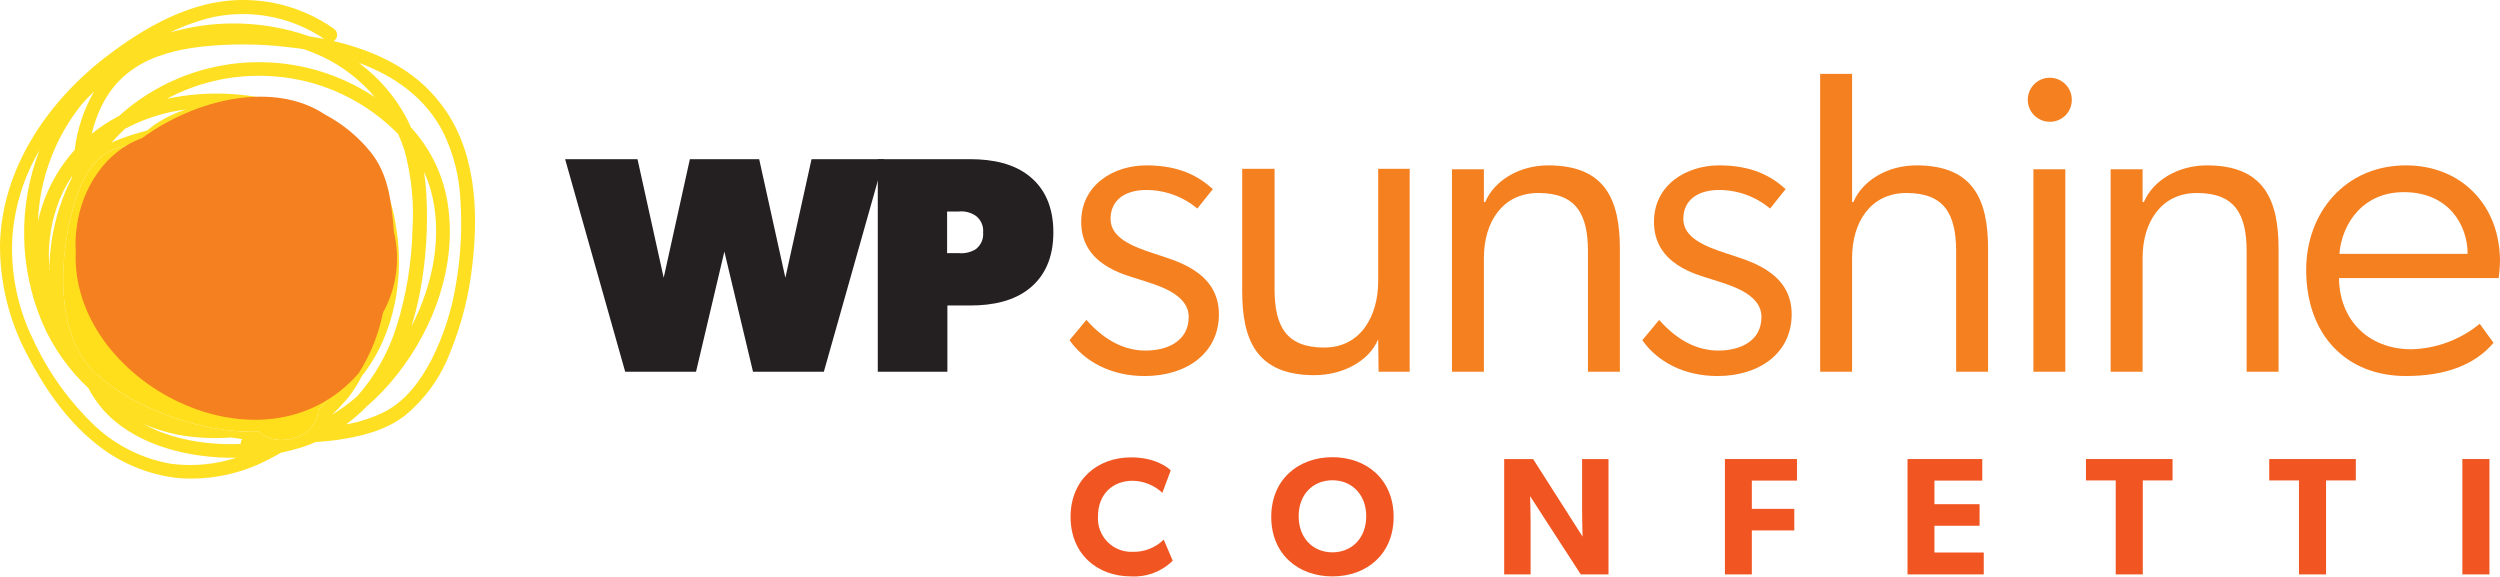
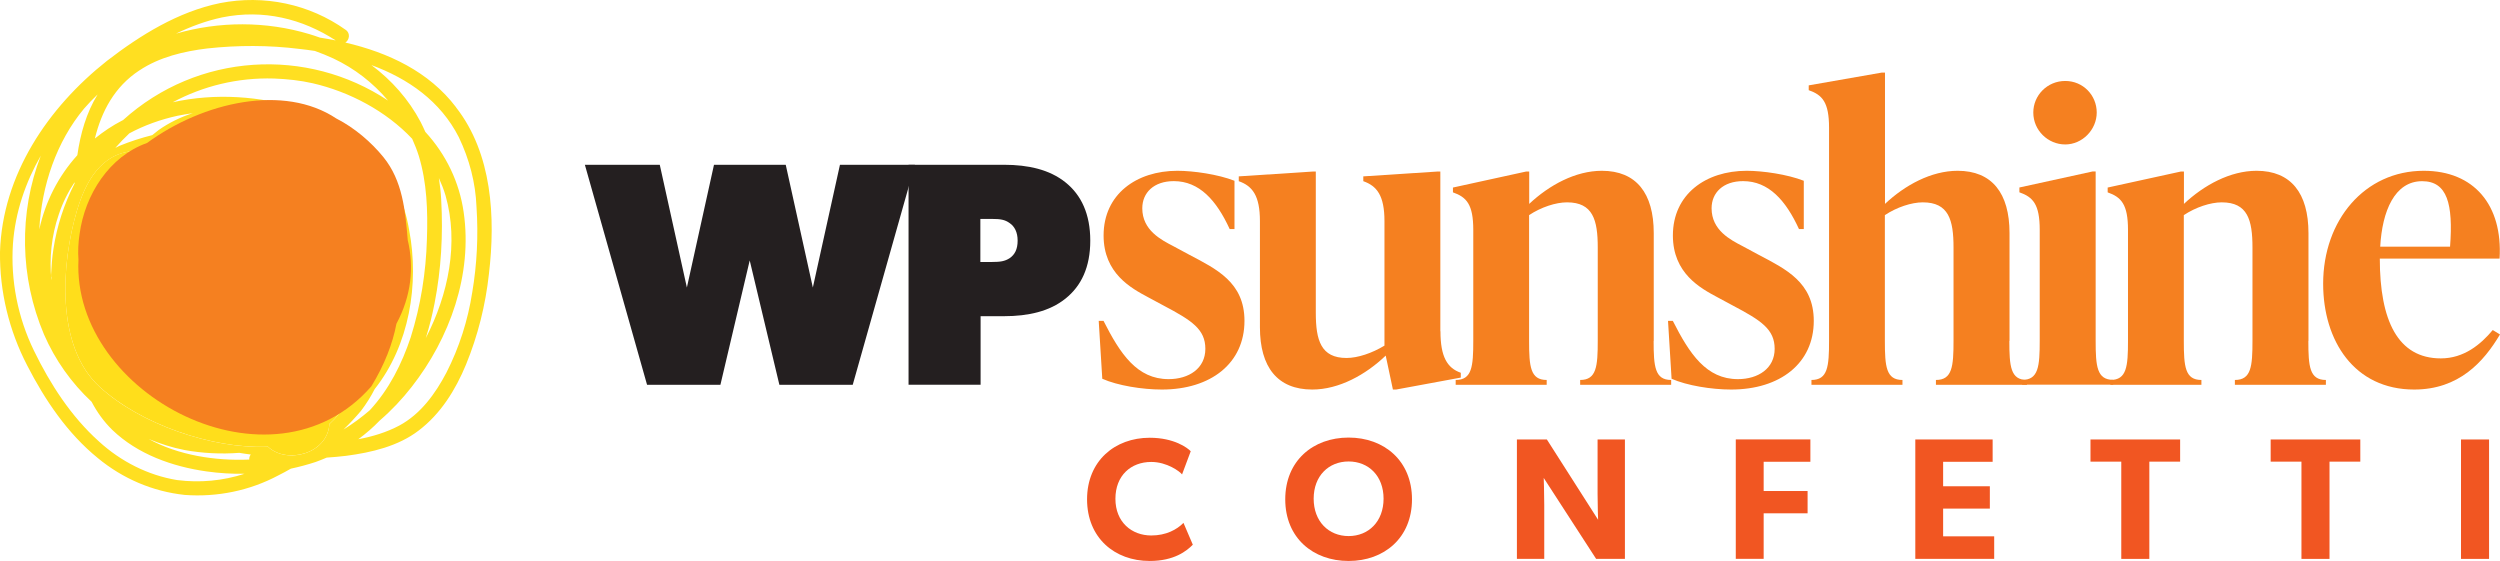
- <svg xmlns="http://www.w3.org/2000/svg" width="435.315" height="100.368" viewBox="0 0 435.315 100.368">
-   <path d="M204.203,97.631a9.524,9.524,0,0,1-7.249,2.737c-5.91,0-10.539-3.901-10.539-10.365,0-6.492,4.688-10.364,10.539-10.364,4.134,0,6.376,1.718,6.899,2.272l-1.455,3.901a7.703,7.703,0,0,0-5.183-2.097c-3.406,0-6.026,2.271-6.026,6.201a5.813,5.813,0,0,0,6.026,6.172,7.402,7.402,0,0,0,5.415-2.125Z" style="fill:#f15622" />
-   <path d="M232.012,100.368c-5.968,0-10.655-3.872-10.655-10.365s4.688-10.394,10.655-10.394,10.656,3.901,10.656,10.394S237.981,100.368,232.012,100.368Zm0-16.74c-3.348,0-5.881,2.416-5.881,6.259s2.533,6.289,5.881,6.289,5.881-2.446,5.881-6.289C237.893,86.073,235.36,83.628,232.012,83.628Z" style="fill:#f15622" />
-   <path d="M280.084,100.018h-4.833L266.43,86.393s.088,2.416.088,4.541v9.084h-4.601V79.93h5.037l8.617,13.509s-.087-2.27-.087-4.396V79.93h4.6Z" style="fill:#f15622" />
-   <path d="M312.9,83.685h-7.86v4.921h7.395v3.755h-7.395v7.657h-4.688V79.93H312.9Z" style="fill:#f15622" />
-   <path d="M345.425,100.018H332.149V79.93h13.014v3.756H336.836v4.106h7.86v3.756h-7.86v4.658h8.589Z" style="fill:#f15622" />
-   <path d="M378.298,83.656h-5.183v16.362H368.4V83.656h-5.183V79.93h15.081Z" style="fill:#f15622" />
-   <path d="M410.21,83.656h-5.183v16.362h-4.716V83.656H395.129V79.93H410.21Z" style="fill:#f15622" />
-   <path d="M433.477,100.018H428.76V79.93h4.717Z" style="fill:#f15622" />
-   <path d="M199.464,61.042c3.833,0,7.517-1.654,7.517-5.863s-5.938-5.638-8.645-6.539c-2.556-.827-10.072-2.556-10.072-9.997,0-6.464,5.638-9.847,11.351-9.847S208.709,30.675,211.19,32.93l-2.706,3.383a13.862,13.862,0,0,0-8.869-3.232c-3.684,0-6.239,1.729-6.239,5.036,0,3.232,3.608,4.735,7.517,6.014,3.533,1.202,11.35,3.006,11.35,10.598,0,6.765-5.637,10.749-12.928,10.749-5.788,0-10.448-2.48-13.079-6.239l2.932-3.532C192.549,59.538,196.081,61.042,199.464,61.042Z" style="fill:#f58020" />
-   <path d="M245.462,29.397V64.725H240.05l-.075-5.638c-1.578,3.759-6.088,6.239-11.124,6.239-10.072,0-12.553-6.164-12.553-14.582V29.397h5.638V50.368c0,6.539,2.104,10.148,8.644,10.148,6.313,0,9.396-5.412,9.396-11.575V29.397Z" style="fill:#f58020" />
-   <path d="M282.065,43.378V64.725H276.503V43.754c0-6.54-2.104-10.148-8.644-10.148-6.314,0-9.472,5.186-9.472,11.274V64.725h-5.562V29.473h5.562v5.712h.226c1.579-3.758,5.939-6.389,10.975-6.389C279.66,28.796,282.065,34.959,282.065,43.378Z" style="fill:#f58020" />
-   <path d="M299.199,61.042c3.833,0,7.517-1.654,7.517-5.863s-5.939-5.638-8.645-6.539c-2.556-.827-10.072-2.556-10.072-9.997,0-6.464,5.638-9.847,11.351-9.847s9.095,1.879,11.575,4.134l-2.706,3.383A13.862,13.862,0,0,0,299.35,33.08c-3.684,0-6.239,1.729-6.239,5.036,0,3.232,3.608,4.735,7.517,6.014,3.533,1.202,11.35,3.006,11.35,10.598,0,6.765-5.637,10.749-12.928,10.749-5.788,0-10.448-2.48-13.079-6.239l2.932-3.532C292.284,59.538,295.817,61.042,299.199,61.042Z" style="fill:#f58020" />
-   <path d="M346.175,43.378V64.725h-5.562V43.754c0-6.54-2.104-10.148-8.645-10.148-6.314,0-9.471,5.186-9.471,11.274V64.725h-5.561V12.861h5.561V35.184h.226c1.579-3.758,5.939-6.389,10.975-6.389C343.771,28.796,346.175,34.959,346.175,43.378Z" style="fill:#f58020" />
-   <path d="M356.847,21.204a3.834,3.834,0,1,1,3.908-3.833A3.794,3.794,0,0,1,356.847,21.204Zm-2.781,8.268h5.561v35.252h-5.561Z" style="fill:#f58020" />
-   <path d="M396.758,43.378V64.725h-5.562V43.754c0-6.54-2.104-10.148-8.644-10.148-6.314,0-9.471,5.186-9.471,11.274V64.725h-5.562V29.473h5.562v5.712h.225c1.579-3.758,5.939-6.389,10.975-6.389C394.353,28.796,396.758,34.959,396.758,43.378Z" style="fill:#f58020" />
-   <path d="M418.929,65.476c-10.373,0-17.363-7.141-17.363-18.491,0-9.996,6.84-18.189,17.363-18.189,9.696,0,16.386,6.99,16.386,16.686a26.324,26.324,0,0,1-.226,2.932H407.277c.075,7.291,5.111,12.402,12.628,12.402a19.495,19.495,0,0,0,11.876-4.436l2.405,3.308C430.955,63.522,425.844,65.476,418.929,65.476Zm-.226-32.02c-7.065-.075-10.899,5.262-11.351,10.749h22.324C429.677,39.244,426.444,33.531,418.703,33.456Z" style="fill:#f58020" />
-   <path d="M153.914,27.717l-10.459,37.008H131.119l-4.988-20.918-4.934,20.918H108.861L98.402,27.717h12.604l4.56,20.649,4.559-20.649h12.068l4.559,20.649L141.31,27.717Z" style="fill:#241f20" />
-   <path d="M179.233,50.243c-2.682,2.146-6.275,2.95-10.298,2.95h-3.97V64.725H152.845V27.717h16.091c4.022,0,7.616.805,10.298,2.95s4.184,5.363,4.184,9.814C183.417,44.88,181.915,48.097,179.233,50.243Zm-9.387-12.711a4.477,4.477,0,0,0-2.949-.697h-1.984v7.24h1.984a4.833,4.833,0,0,0,2.949-.644,3.267,3.267,0,0,0,1.341-2.95A3.259,3.259,0,0,0,169.847,37.532Z" style="fill:#241f20" />
-   <path d="M19.383,24.884c.229-.121.458-.241.7-.348a40.888,40.888,0,0,1,5.523-1.804c.35-.288.699-.577,1.063-.847a21.256,21.256,0,0,1,5.752-2.838c-.848.12-1.695.256-2.539.428a30.989,30.989,0,0,0-8.145,2.966Q20.501,23.602,19.383,24.884Z" style="fill:none" />
-   <path d="M13.007,26.108A26.467,26.467,0,0,1,16.415,15.891c-.791.754-1.553,1.544-2.275,2.379A34.827,34.827,0,0,0,6.607,38.602,27.146,27.146,0,0,1,13.007,26.108Z" style="fill:none" />
-   <path d="M18.879,72.328a18.943,18.943,0,0,1-3.478-4.733A34.166,34.166,0,0,1,7.393,56.263a40.16,40.16,0,0,1-.527-30.088A34.834,34.834,0,0,0,2.171,41.001,35.819,35.819,0,0,0,5.705,58.994,49.201,49.201,0,0,0,16.63,74.255a25.885,25.885,0,0,0,13.173,6.506A25.967,25.967,0,0,0,41.145,79.706a40.467,40.467,0,0,1-6.362-.39C29,78.513,23.136,76.424,18.879,72.328Z" style="fill:none" />
-   <path d="M52.053,5.739c.6.177,1.193.377,1.782.587.88.139,1.76.29,2.637.468A25.324,25.324,0,0,0,37.353,2.928a34.747,34.747,0,0,0-7.748,2.73A39.826,39.826,0,0,1,52.053,5.739Z" style="fill:none" />
-   <path d="M20.566,20.278c.043-.023.087-.042.13-.064a36.415,36.415,0,0,1,44.586-3.287,27.259,27.259,0,0,0-9.213-7.091c-1.012-.476-2.051-.887-3.102-1.264-.87-.131-1.739-.25-2.602-.342a66.72,66.72,0,0,0-15.502-.08c-3.936.482-8.032,1.446-11.406,3.695-4.201,2.757-6.367,6.9-7.489,11.462A26.666,26.666,0,0,1,20.566,20.278Z" style="fill:none" />
-   <path d="M31.008,75.701A30.853,30.853,0,0,1,24.992,73.84c4.998,2.744,11.21,3.702,16.925,3.466A1.245,1.245,0,0,1,42.18,76.46q-.972-.124-1.932-.283A35.91,35.91,0,0,1,31.008,75.701Z" style="fill:none" />
-   <path d="M12.537,30.893c.005-.082.012-.164.017-.246a22.633,22.633,0,0,0-2.671,5.454A26.08,26.08,0,0,0,8.64,47.14c.011-.14.021-.28.034-.419a1.156,1.156,0,0,1-.077-.499,39.703,39.703,0,0,1,.402-4.338A36.034,36.034,0,0,1,12.537,30.893Z" style="fill:none" />
-   <path d="M77.194,23.089c-3.099-6.099-8.551-9.871-14.707-12.143a28.742,28.742,0,0,1,8.28,9.573c.281.551.541,1.109.788,1.671l.016.016A25.238,25.238,0,0,1,77.998,35.7c1.526,10.442-2.33,21.206-8.755,29.399a39.613,39.613,0,0,1-5.379,5.662A27.697,27.697,0,0,1,60.27,73.896a23.847,23.847,0,0,0,6.884-2.291c3.614-1.928,6.104-5.382,7.952-8.916a44.96,44.96,0,0,0,4.337-13.494,61.504,61.504,0,0,0,.723-14.378A29.776,29.776,0,0,0,77.194,23.089Z" style="fill:none" />
-   <path d="M69.082,56.745a60.983,60.983,0,0,0,2.731-16.547,42.901,42.901,0,0,0-1.366-13.976,27.537,27.537,0,0,0-1.112-2.873,33.827,33.827,0,0,0-16.72-9.336,35.15,35.15,0,0,0-6.506-.803,33.948,33.948,0,0,0-17.051,3.993A41.776,41.776,0,0,1,50.687,18.35c4.659,1.526,9.157,3.695,12.37,7.55A27.167,27.167,0,0,1,68.84,38.752c1.706,8.998.029,19.335-5.802,26.689a24.954,24.954,0,0,1-2.311,3.673,41.067,41.067,0,0,1-2.908,3.108,33.31,33.31,0,0,0,4.385-3.22A33.451,33.451,0,0,0,69.082,56.745Z" style="fill:none" />
-   <path d="M71.624,56.873c3.79-7.324,5.591-16.005,3.321-23.984a21.641,21.641,0,0,0-1.117-2.936,34.235,34.235,0,0,1,.394,3.659,70.254,70.254,0,0,1-1.125,17.43A53.968,53.968,0,0,1,71.624,56.873Z" style="fill:none" />
-   <path d="M65.467,35.298c.186.444.346.896.511,1.346-1.335-5.006-3.928-9.618-8.222-12.591A25.248,25.248,0,0,0,53.7,21.875c.447.231.889.474,1.325.732A26.112,26.112,0,0,1,65.467,35.298Z" style="fill:none" />
-   <path d="M76.712,18.029c-4.54-5.984-11.367-9.177-18.606-10.871a1.29,1.29,0,0,0,.051-2.141A27.358,27.358,0,0,0,37.032.518C29.963,1.964,23.618,5.9,17.996,10.237,8.035,18.109.404,29.435.003,42.367A40.439,40.439,0,0,0,4.581,61.484c2.972,5.783,6.748,11.406,11.888,15.583a27.399,27.399,0,0,0,14.619,6.185,28.929,28.929,0,0,0,15.743-3.293q1.074-.537,2.104-1.132a40.205,40.205,0,0,0,4.161-1.117c.633-.224,1.255-.475,1.868-.743,1.093-.072,2.185-.167,3.272-.301,4.257-.562,8.755-1.606,12.209-4.257a26.199,26.199,0,0,0,7.952-11.085,56.053,56.053,0,0,0,3.856-15.262C83.379,36.584,82.817,25.82,76.712,18.029ZM37.353,2.928A25.324,25.324,0,0,1,56.471,6.794c-.876-.177-1.756-.329-2.637-.468-.589-.21-1.182-.409-1.782-.587a39.826,39.826,0,0,0-22.447-.081A34.747,34.747,0,0,1,37.353,2.928Zm-13.896,8.916c3.373-2.249,7.47-3.213,11.406-3.695a66.72,66.72,0,0,1,15.502.08c.862.093,1.731.211,2.602.342,1.051.377,2.089.788,3.102,1.264a27.259,27.259,0,0,1,9.213,7.091,36.415,36.415,0,0,0-44.586,3.287c-.043.022-.087.041-.13.064a26.666,26.666,0,0,0-4.598,3.028C17.09,18.744,19.256,14.601,23.457,11.844ZM21.738,22.441a30.989,30.989,0,0,1,8.145-2.966c.844-.172,1.691-.308,2.539-.428A21.256,21.256,0,0,0,26.67,21.884c-.365.27-.714.559-1.063.847a40.888,40.888,0,0,0-5.523,1.804c-.242.108-.471.228-.7.348Q20.5,23.605,21.738,22.441ZM14.14,18.27c.722-.835,1.484-1.625,2.275-2.379a26.467,26.467,0,0,0-3.408,10.217,27.146,27.146,0,0,0-6.4,12.494A34.827,34.827,0,0,1,14.14,18.27ZM8.674,46.722c-.014.139-.024.279-.034.419A26.08,26.08,0,0,1,9.883,36.102a22.633,22.633,0,0,1,2.671-5.454c-.005.082-.012.164-.017.246A36.034,36.034,0,0,0,8.999,41.885a39.703,39.703,0,0,0-.402,4.338A1.156,1.156,0,0,0,8.674,46.722Zm21.129,34.04A25.885,25.885,0,0,1,16.63,74.255,49.201,49.201,0,0,1,5.705,58.994,35.819,35.819,0,0,1,2.171,41.001,34.834,34.834,0,0,1,6.866,26.174a40.16,40.16,0,0,0,.527,30.088,34.166,34.166,0,0,0,8.009,11.332,18.943,18.943,0,0,0,3.478,4.733C23.136,76.424,29,78.513,34.783,79.316a40.467,40.467,0,0,0,6.362.39A25.967,25.967,0,0,1,29.803,80.762Zm12.113-3.456c-5.715.237-11.927-.722-16.925-3.466a30.853,30.853,0,0,0,6.016,1.861,35.91,35.91,0,0,0,9.24.476q.96.16,1.932.283A1.245,1.245,0,0,0,41.916,77.305Zm13.497-5.98c-.303,5.04-7.202,6.823-10.34,3.815-.085.004-.171.016-.257.019C35.64,75.49,23.568,71.339,16.752,65.07c-7.45-6.852-6.428-20.82-3.799-29.642,1.423-4.773,4.001-9.639,9.585-10.022a8.9,8.9,0,0,1,3.703.526A37.815,37.815,0,0,1,40.87,24.749a15.713,15.713,0,0,1,11.105.569,19.759,19.759,0,0,1,2.101,1.125A5.971,5.971,0,0,1,62.001,34.05c.1.144.209.284.305.429,3.726,5.575,4.781,12.823,2.264,18.822,1.334,2.36,1.49,5.357-.726,7.403a8.481,8.481,0,0,1-4.253,2.373c-.106.023-.218.036-.327.053-.07.526-.159,1.013-.212,1.351A11.299,11.299,0,0,1,56.96,69.646,11.506,11.506,0,0,1,55.414,71.326ZM53.7,21.875a25.248,25.248,0,0,1,4.056,2.178c4.294,2.973,6.887,7.585,8.222,12.591-.166-.45-.325-.902-.511-1.346A26.112,26.112,0,0,0,55.025,22.607C54.589,22.349,54.147,22.106,53.7,21.875Zm4.119,50.348a41.067,41.067,0,0,0,2.908-3.108,24.954,24.954,0,0,0,2.311-3.673C68.87,58.087,70.547,47.75,68.84,38.752A27.167,27.167,0,0,0,63.057,25.9c-3.213-3.856-7.711-6.024-12.37-7.55a41.776,41.776,0,0,0-21.629-1.148,33.948,33.948,0,0,1,17.051-3.993,35.15,35.15,0,0,1,6.506.803,33.827,33.827,0,0,1,16.72,9.336,27.537,27.537,0,0,1,1.112,2.873,42.901,42.901,0,0,1,1.366,13.976,60.983,60.983,0,0,1-2.731,16.547,33.451,33.451,0,0,1-6.877,12.258A33.31,33.31,0,0,1,57.819,72.223ZM74.222,33.611a34.235,34.235,0,0,0-.394-3.659,21.641,21.641,0,0,1,1.117,2.936c2.27,7.979.469,16.659-3.321,23.984a53.968,53.968,0,0,0,1.474-5.831A70.254,70.254,0,0,0,74.222,33.611Zm5.221,15.583a44.96,44.96,0,0,1-4.337,13.494c-1.848,3.534-4.338,6.988-7.952,8.916A23.847,23.847,0,0,1,60.27,73.896a27.697,27.697,0,0,0,3.594-3.135,39.613,39.613,0,0,0,5.379-5.662c6.426-8.193,10.281-18.956,8.755-29.399a25.238,25.238,0,0,0-6.426-13.495l-.016-.016c-.246-.562-.506-1.12-.788-1.671a28.742,28.742,0,0,0-8.28-9.573C68.644,13.218,74.095,16.99,77.194,23.089A29.776,29.776,0,0,1,80.166,34.816,61.504,61.504,0,0,1,79.443,49.194Z" style="fill:#ffdf21" />
-   <path d="M59.264,63.129c.11-.017.221-.031.327-.053a8.481,8.481,0,0,0,4.253-2.373c2.216-2.046,2.06-5.043.726-7.403,2.517-5.999,1.462-13.247-2.264-18.822-.097-.144-.206-.285-.305-.429a5.971,5.971,0,0,0-7.926-7.608,19.759,19.759,0,0,0-2.101-1.125A15.713,15.713,0,0,0,40.87,24.749,37.815,37.815,0,0,0,26.241,25.932a8.9,8.9,0,0,0-3.703-.526c-5.584.383-8.162,5.249-9.585,10.022-2.63,8.822-3.651,22.79,3.799,29.642C23.568,71.339,35.64,75.49,44.817,75.16c.085-.003.171-.015.257-.019,3.139,3.009,10.038,1.225,10.34-3.815a11.506,11.506,0,0,0,1.546-1.68A11.299,11.299,0,0,0,59.052,64.48C59.105,64.142,59.194,63.655,59.264,63.129Z" style="fill:#ffde1b" />
-   <path d="M68.587,40.379c-.418-4.956-.836-9.944-4.102-13.957A25.667,25.667,0,0,0,56.563,19.93c-8.805-5.849-22.35-2.816-31.827,4.122-6.356,2.253-10.461,8.709-11.351,15.309a19.378,19.378,0,0,0-.188,4.346C12.08,66.401,45.799,84.078,62.464,64.983a31.389,31.389,0,0,0,4.219-10.527A19.598,19.598,0,0,0,68.587,40.379Z" style="fill:#f58020" />
+ <svg xmlns="http://www.w3.org/2000/svg" id="Layer_1" data-name="Layer 1" viewBox="0 0 420.56 94.37">
+   <defs>
+     <style>
+       .cls-1 {
+         fill: none;
+       }
+ 
+       .cls-2 {
+         fill: #ffde1b;
+       }
+ 
+       .cls-3 {
+         fill: #ffdf21;
+       }
+ 
+       .cls-4 {
+         fill: #241f20;
+       }
+ 
+       .cls-5 {
+         fill: #f58020;
+       }
+ 
+       .cls-6 {
+         fill: #f15622;
+       }
+     </style>
+   </defs>
+   <g>
+     <path class="cls-6" d="M200.66,91.63c-1.02,1.05-3.14,2.74-7.25,2.74-5.91,0-10.54-3.9-10.54-10.37s4.69-10.36,10.54-10.36c4.13,0,6.38,1.72,6.9,2.27l-1.46,3.9c-.38-.5-2.53-2.1-5.18-2.1-3.41,0-6.03,2.27-6.03,6.2s2.74,6.17,6.03,6.17c2.5,0,4.31-.99,5.42-2.12l1.57,3.67Z" />
+     <path class="cls-6" d="M226.87,94.37c-5.97,0-10.66-3.87-10.66-10.37s4.69-10.39,10.66-10.39,10.66,3.9,10.66,10.39-4.69,10.37-10.66,10.37ZM226.87,77.63c-3.35,0-5.88,2.42-5.88,6.26s2.53,6.29,5.88,6.29,5.88-2.45,5.88-6.29-2.53-6.26-5.88-6.26Z" />
+     <path class="cls-6" d="M273.34,94.02h-4.83l-8.82-13.62s.09,2.42.09,4.54v9.08h-4.6v-20.09h5.04l8.62,13.51s-.09-2.27-.09-4.4v-9.11h4.6v20.09Z" />
+     <path class="cls-6" d="M304.55,77.68h-7.86v4.92h7.39v3.75h-7.39v7.66h-4.69v-20.09h12.55v3.76Z" />
+     <path class="cls-6" d="M335.48,94.02h-13.28v-20.09h13.01v3.76h-8.33v4.11h7.86v3.76h-7.86v4.66h8.59v3.81Z" />
+     <path class="cls-6" d="M366.75,77.66h-5.18v16.36h-4.72v-16.36h-5.18v-3.73h15.08v3.73Z" />
+     <path class="cls-6" d="M397.06,77.66h-5.18v16.36h-4.72v-16.36h-5.18v-3.73h15.08v3.73Z" />
+     <path class="cls-6" d="M418.72,94.02h-4.72v-20.09h4.72v20.09Z" />
+   </g>
+   <g>
+     <path class="cls-5" d="M185.43,63.72l-.6-9.74h.81c2.82,5.57,5.64,9.8,10.95,9.8,3.42,0,6.18-1.81,6.18-5.1s-2.28-4.77-6.98-7.25l-2.62-1.41c-2.89-1.54-7.52-4.03-7.52-10.41,0-6.92,5.51-10.88,12.42-10.88,2.69,0,6.85.6,9.6,1.68v8.12h-.81c-2.22-4.83-5.1-8.06-9.4-8.06-3.36,0-5.3,1.95-5.3,4.57,0,3.69,3.16,5.3,5.24,6.38l2.62,1.41c4.57,2.42,9.33,4.63,9.33,11.15,0,7.12-5.64,11.55-13.9,11.55-3.29,0-7.45-.67-10.01-1.81Z" />
+     <path class="cls-5" d="M242.32,55.73c0,4.3,1.14,6.18,3.42,6.98v.81l-10.88,2.01h-.54l-1.21-5.71c-3.36,3.22-7.86,5.71-12.36,5.71-5.84,0-8.8-3.76-8.8-10.48v-17.86c0-4.3-1.28-5.91-3.56-6.71v-.81l12.42-.81h.54v23.77c0,4.63.87,7.59,5.17,7.59,1.88,0,4.3-.81,6.38-2.08v-20.95c0-4.3-1.28-5.91-3.56-6.71v-.81l12.42-.81h.54v26.86Z" />
+     <path class="cls-5" d="M278.18,57.34c0,4.3.2,6.58,2.95,6.58v.81h-15.31v-.81c2.75,0,2.96-2.28,2.96-6.58v-15.71c0-4.63-.81-7.59-5.17-7.59-1.88,0-4.37.81-6.38,2.15v21.15c0,4.3.2,6.58,2.96,6.58v.81h-15.31v-.81c2.75,0,2.96-2.28,2.96-6.58v-18.67c0-4.3-1.14-5.51-3.42-6.31v-.81l12.29-2.69h.54v5.44c3.36-3.16,7.79-5.57,12.22-5.57,5.78,0,8.73,3.76,8.73,10.48v18.13Z" />
+     <path class="cls-5" d="M281.2,63.72l-.6-9.74h.81c2.82,5.57,5.64,9.8,10.95,9.8,3.42,0,6.18-1.81,6.18-5.1s-2.28-4.77-6.98-7.25l-2.62-1.41c-2.89-1.54-7.52-4.03-7.52-10.41,0-6.92,5.51-10.88,12.42-10.88,2.69,0,6.85.6,9.6,1.68v8.12h-.81c-2.22-4.83-5.1-8.06-9.4-8.06-3.36,0-5.3,1.95-5.3,4.57,0,3.69,3.16,5.3,5.24,6.38l2.62,1.41c4.57,2.42,9.33,4.63,9.33,11.15,0,7.12-5.64,11.55-13.9,11.55-3.29,0-7.45-.67-10.01-1.81Z" />
+     <path class="cls-5" d="M338.02,57.34c0,4.3.2,6.58,2.96,6.58v.81h-15.31v-.81c2.75,0,2.96-2.28,2.96-6.58v-15.71c0-4.63-.81-7.59-5.17-7.59-1.88,0-4.37.81-6.38,2.15v21.15c0,4.3.2,6.58,2.96,6.58v.81h-15.31v-.81c2.75,0,2.96-2.28,2.96-6.58V21.48c0-4.3-1.14-5.51-3.42-6.31v-.81l12.29-2.15h.54v22.09c3.36-3.16,7.79-5.57,12.22-5.57,5.78,0,8.73,3.76,8.73,10.48v18.13Z" />
+     <path class="cls-5" d="M340.17,64.72v-.81c2.75,0,2.96-2.28,2.96-6.58v-18.67c0-4.3-1.14-5.51-3.42-6.31v-.81l12.29-2.69h.54v28.47c0,4.3.2,6.58,2.96,6.58v.81h-15.31ZM342.05,18.93c0-2.89,2.35-5.31,5.37-5.31s5.3,2.42,5.3,5.31-2.42,5.37-5.3,5.37-5.37-2.35-5.37-5.37Z" />
+     <path class="cls-5" d="M388.32,57.34c0,4.3.2,6.58,2.95,6.58v.81h-15.31v-.81c2.75,0,2.96-2.28,2.96-6.58v-15.71c0-4.63-.81-7.59-5.17-7.59-1.88,0-4.37.81-6.38,2.15v21.15c0,4.3.2,6.58,2.96,6.58v.81h-15.31v-.81c2.75,0,2.96-2.28,2.96-6.58v-18.67c0-4.3-1.14-5.51-3.42-6.31v-.81l12.29-2.69h.54v5.44c3.36-3.16,7.79-5.57,12.22-5.57,5.78,0,8.73,3.76,8.73,10.48v18.13Z" />
+     <path class="cls-5" d="M420.56,56.26c-2.75,4.63-6.92,9.27-14.44,9.27-10.07,0-15.31-8.19-15.31-17.8,0-10.68,6.98-19,16.92-19,8.46,0,13.3,5.77,12.76,14.77h-20.15c0,10.41,3.02,16.79,10.27,16.79,3.89,0,6.71-2.35,8.73-4.77l1.21.74ZM400.41,41.49h11.75c.54-7.19-.47-11.01-4.7-11.01-4.63,0-6.72,5.04-7.05,11.01Z" />
+   </g>
+   <g>
+     <path class="cls-4" d="M153.91,27.72l-10.46,37.01h-12.34l-4.99-20.92-4.93,20.92h-12.34l-10.46-37.01h12.6l4.56,20.65,4.56-20.65h12.07l4.56,20.65,4.56-20.65h12.6Z" />
+     <path class="cls-4" d="M179.23,50.24c-2.68,2.15-6.28,2.95-10.3,2.95h-3.97v11.53h-12.12V27.72h16.09c4.02,0,7.62.8,10.3,2.95,2.68,2.14,4.18,5.36,4.18,9.81s-1.5,7.62-4.18,9.76ZM169.85,37.53c-.8-.59-1.61-.7-2.95-.7h-1.98v7.24h1.98c1.34,0,2.14-.11,2.95-.64.86-.59,1.34-1.5,1.34-2.95s-.54-2.41-1.34-2.95Z" />
+   </g>
+   <g>
+     <path class="cls-1" d="M19.38,24.88c.23-.12.46-.24.7-.35,1.8-.73,3.64-1.34,5.52-1.8.35-.29.7-.58,1.06-.85,1.76-1.24,3.71-2.18,5.75-2.84-.85.12-1.7.26-2.54.43-2.86.61-5.61,1.61-8.15,2.97-.82.77-1.61,1.59-2.35,2.44Z" />
+     <path class="cls-1" d="M13.01,26.11c.52-3.63,1.51-7.12,3.41-10.22-.79.75-1.55,1.54-2.28,2.38-4.65,5.58-7.14,12.96-7.53,20.33,1.01-4.67,3.22-8.99,6.4-12.49Z" />
+     <path class="cls-1" d="M18.88,72.33c-1.43-1.4-2.57-3.01-3.48-4.73-3.39-3.16-6.14-7.03-8.01-11.33-4.07-9.64-4.26-20.42-.53-30.09-2.6,4.52-4.3,9.51-4.69,14.83-.4,6.18.8,12.37,3.53,17.99,2.73,5.62,6.27,11.08,10.92,15.26,3.69,3.37,8.27,5.7,13.17,6.51,3.83.49,7.71.12,11.34-1.06-2.12.03-4.24-.09-6.36-.39-5.78-.8-11.65-2.89-15.9-6.99Z" />
+     <path class="cls-1" d="M52.05,5.74c.6.18,1.19.38,1.78.59.88.14,1.76.29,2.64.47-5.6-3.63-12.17-5.27-19.12-3.87-2.7.58-5.27,1.54-7.75,2.73,7.3-2.1,15.11-2.12,22.45.08Z" />
+     <path class="cls-1" d="M20.57,20.28s.09-.04.13-.06c12.58-11.37,30.97-12.35,44.59-3.29-2.51-2.97-5.64-5.41-9.21-7.09-1.01-.48-2.05-.89-3.1-1.26-.87-.13-1.74-.25-2.6-.34-5.14-.64-10.36-.64-15.5-.08-3.94.48-8.03,1.45-11.41,3.69-4.2,2.76-6.37,6.9-7.49,11.46,1.41-1.15,2.95-2.17,4.6-3.03Z" />
+     <path class="cls-1" d="M31.01,75.7c-2.08-.41-4.09-1.05-6.02-1.86,5,2.74,11.21,3.7,16.92,3.47-.01-.31.07-.62.26-.85-.65-.08-1.29-.18-1.93-.28-3.08.24-6.18.08-9.24-.48Z" />
+     <path class="cls-1" d="M12.54,30.89c0-.08.01-.16.02-.25-1.1,1.66-2.02,3.47-2.67,5.45-1.23,3.54-1.6,7.32-1.24,11.04.01-.14.02-.28.03-.42-.06-.14-.09-.31-.08-.5.08-1.45.16-2.89.4-4.34.58-3.85,1.79-7.56,3.54-10.99Z" />
+     <path class="cls-1" d="M77.19,23.09c-3.1-6.1-8.55-9.87-14.71-12.14,3.4,2.54,6.27,5.76,8.28,9.57.28.55.54,1.11.79,1.67,0,0,.01.01.02.02,3.45,3.78,5.7,8.43,6.43,13.49,1.53,10.44-2.33,21.21-8.76,29.4-1.58,2.04-3.39,3.95-5.38,5.66-1.1,1.15-2.31,2.19-3.59,3.13,2.41-.45,4.76-1.16,6.88-2.29,3.61-1.93,6.1-5.38,7.95-8.92,2.17-4.26,3.61-8.84,4.34-13.49.8-4.74,1.04-9.56.72-14.38-.16-4.1-1.2-8.03-2.97-11.73Z" />
+     <path class="cls-1" d="M69.08,56.74c1.69-5.38,2.57-10.92,2.73-16.55.16-4.74,0-9.48-1.37-13.98-.32-.98-.69-1.94-1.11-2.87-4.42-4.68-10.57-7.91-16.72-9.34-2.09-.48-4.34-.72-6.51-.8-6.15-.18-11.98,1.29-17.05,3.99,7.12-1.59,14.76-1.07,21.63,1.15,4.66,1.53,9.16,3.69,12.37,7.55,3.05,3.69,4.98,8.11,5.78,12.85,1.71,9,.03,19.33-5.8,26.69-.67,1.29-1.43,2.52-2.31,3.67-.92,1.09-1.89,2.13-2.91,3.11,1.54-.95,3.01-2.03,4.38-3.22,3.23-3.49,5.4-7.81,6.88-12.26Z" />
+     <path class="cls-1" d="M71.62,56.87c3.79-7.32,5.59-16.01,3.32-23.98-.3-1.02-.68-1.99-1.12-2.94.19,1.21.33,2.43.39,3.66.32,5.86,0,11.73-1.12,17.43-.38,1.96-.87,3.91-1.47,5.83Z" />
+     <path class="cls-1" d="M65.47,35.3c.19.44.35.9.51,1.35-1.34-5.01-3.93-9.62-8.22-12.59-1.26-.85-2.63-1.56-4.06-2.18.45.23.89.47,1.32.73,4.82,2.89,8.35,7.55,10.44,12.69Z" />
+     <path class="cls-3" d="M76.71,18.03c-4.54-5.98-11.37-9.18-18.61-10.87.65-.42.91-1.55.05-2.14C52.05.68,44.42-.93,37.03.52c-7.07,1.45-13.41,5.38-19.04,9.72C8.04,18.11.4,29.43,0,42.37c-.08,6.67,1.53,13.25,4.58,19.12,2.97,5.78,6.75,11.41,11.89,15.58,4.18,3.45,9.24,5.62,14.62,6.19,5.46.4,10.92-.72,15.74-3.29.72-.36,1.42-.74,2.1-1.13,1.4-.3,2.79-.67,4.16-1.12.63-.22,1.25-.48,1.87-.74,1.09-.07,2.18-.17,3.27-.3,4.26-.56,8.76-1.61,12.21-4.26,3.7-2.81,6.19-6.83,7.95-11.08,2.01-4.9,3.29-10.04,3.86-15.26,1.12-9.48.56-20.24-5.54-28.03ZM37.35,2.93c6.95-1.41,13.52.23,19.12,3.87-.88-.18-1.76-.33-2.64-.47-.59-.21-1.18-.41-1.78-.59-7.34-2.2-15.15-2.18-22.45-.08,2.47-1.19,5.05-2.15,7.75-2.73ZM23.46,11.84c3.37-2.25,7.47-3.21,11.41-3.69,5.14-.56,10.36-.56,15.5.08.86.09,1.73.21,2.6.34,1.05.38,2.09.79,3.1,1.26,3.58,1.68,6.7,4.12,9.21,7.09-13.61-9.06-32.01-8.08-44.59,3.29-.04.02-.09.04-.13.06-1.65.85-3.18,1.88-4.6,3.03,1.12-4.56,3.29-8.7,7.49-11.46ZM21.74,22.44c2.53-1.36,5.29-2.35,8.15-2.97.84-.17,1.69-.31,2.54-.43-2.04.65-3.99,1.6-5.75,2.84-.36.27-.71.56-1.06.85-1.88.47-3.72,1.07-5.52,1.8-.24.11-.47.23-.7.35.74-.85,1.53-1.67,2.35-2.44ZM14.14,18.27c.72-.83,1.48-1.62,2.28-2.38-1.9,3.1-2.89,6.59-3.41,10.22-3.18,3.51-5.39,7.82-6.4,12.49.39-7.37,2.88-14.75,7.53-20.33ZM8.67,46.72c-.01.14-.02.28-.03.42-.36-3.72.02-7.5,1.24-11.04.65-1.98,1.57-3.8,2.67-5.45,0,.08-.01.16-.02.25-1.75,3.43-2.96,7.14-3.54,10.99-.24,1.45-.32,2.89-.4,4.34,0,.19.02.36.08.5ZM29.8,80.76c-4.9-.8-9.48-3.13-13.17-6.51-4.66-4.18-8.19-9.64-10.92-15.26-2.73-5.62-3.94-11.81-3.53-17.99.39-5.32,2.1-10.3,4.69-14.83-3.73,9.67-3.54,20.45.53,30.09,1.87,4.3,4.62,8.17,8.01,11.33.91,1.73,2.05,3.33,3.48,4.73,4.26,4.1,10.12,6.18,15.9,6.99,2.12.3,4.24.42,6.36.39-3.63,1.18-7.51,1.55-11.34,1.06ZM41.92,77.31c-5.71.24-11.93-.72-16.92-3.47,1.93.81,3.94,1.45,6.02,1.86,3.06.56,6.16.71,9.24.48.64.11,1.28.2,1.93.28-.19.23-.28.54-.26.85ZM55.41,71.33c-.3,5.04-7.2,6.82-10.34,3.81-.09,0-.17.02-.26.02-9.18.33-21.25-3.82-28.06-10.09-7.45-6.85-6.43-20.82-3.8-29.64,1.42-4.77,4-9.64,9.58-10.02,1.3-.09,2.56.1,3.7.53,4.8-1.41,9.62-1.68,14.63-1.18,3.63-1.04,7.37-1.11,11.11.57.72.32,1.42.71,2.1,1.13,5.11-1.88,9.55,2.55,7.93,7.61.1.14.21.28.31.43,3.73,5.57,4.78,12.82,2.26,18.82,1.33,2.36,1.49,5.36-.73,7.4-1.31,1.21-2.49,2-4.25,2.37-.11.02-.22.04-.33.05-.07.53-.16,1.01-.21,1.35-.3,1.94-.93,3.58-2.09,5.17-.46.63-.99,1.17-1.55,1.68ZM53.7,21.87c1.43.62,2.8,1.33,4.06,2.18,4.29,2.97,6.89,7.58,8.22,12.59-.17-.45-.32-.9-.51-1.35-2.09-5.14-5.62-9.8-10.44-12.69-.44-.26-.88-.5-1.32-.73ZM57.82,72.22c1.02-.98,1.99-2.02,2.91-3.11.88-1.15,1.65-2.39,2.31-3.67,5.83-7.35,7.51-17.69,5.8-26.69-.8-4.74-2.73-9.16-5.78-12.85-3.21-3.86-7.71-6.02-12.37-7.55-6.87-2.22-14.51-2.73-21.63-1.15,5.07-2.71,10.9-4.18,17.05-3.99,2.17.08,4.42.32,6.51.8,6.15,1.42,12.3,4.65,16.72,9.34.42.93.8,1.89,1.11,2.87,1.37,4.5,1.53,9.24,1.37,13.98-.16,5.62-1.04,11.17-2.73,16.55-1.48,4.45-3.65,8.77-6.88,12.26-1.38,1.19-2.84,2.27-4.38,3.22ZM74.22,33.61c-.06-1.23-.2-2.45-.39-3.66.43.95.82,1.92,1.12,2.94,2.27,7.98.47,16.66-3.32,23.98.6-1.92,1.09-3.87,1.47-5.83,1.12-5.7,1.45-11.57,1.12-17.43ZM79.44,49.19c-.72,4.66-2.17,9.24-4.34,13.49-1.85,3.53-4.34,6.99-7.95,8.92-2.13,1.13-4.48,1.84-6.88,2.29,1.28-.94,2.49-1.98,3.59-3.13,1.99-1.71,3.79-3.62,5.38-5.66,6.43-8.19,10.28-18.96,8.76-29.4-.72-5.06-2.97-9.72-6.43-13.49,0,0-.01-.01-.02-.02-.25-.56-.51-1.12-.79-1.67-2.01-3.81-4.88-7.03-8.28-9.57,6.16,2.27,11.61,6.04,14.71,12.14,1.77,3.7,2.81,7.63,2.97,11.73.32,4.82.08,9.64-.72,14.38Z" />
+     <path class="cls-2" d="M59.26,63.13c.11-.02.22-.03.33-.05,1.77-.37,2.94-1.16,4.25-2.37,2.22-2.05,2.06-5.04.73-7.4,2.52-6,1.46-13.25-2.26-18.82-.1-.14-.21-.29-.31-.43,1.63-5.06-2.81-9.49-7.93-7.61-.68-.41-1.38-.8-2.1-1.13-3.74-1.68-7.48-1.61-11.11-.57-5.01-.5-9.83-.23-14.63,1.18-1.14-.42-2.4-.62-3.7-.53-5.58.38-8.16,5.25-9.58,10.02-2.63,8.82-3.65,22.79,3.8,29.64,6.82,6.27,18.89,10.42,28.06,10.09.09,0,.17-.01.26-.02,3.14,3.01,10.04,1.22,10.34-3.81.56-.51,1.09-1.05,1.55-1.68,1.16-1.58,1.79-3.23,2.09-5.17.05-.34.14-.82.21-1.35Z" />
+   </g>
+   <path class="cls-5" d="M68.59,40.38c-.42-4.96-.84-9.94-4.1-13.96-2.03-2.5-4.85-4.93-7.92-6.49-8.8-5.85-22.35-2.82-31.83,4.12-6.36,2.25-10.46,8.71-11.35,15.31-.23,1.49-.29,2.94-.19,4.35-1.12,22.69,32.6,40.37,49.27,21.28,2.22-3.64,3.58-7.16,4.22-10.53,2.53-4.71,2.98-9.57,1.9-14.08Z" />
</svg>
